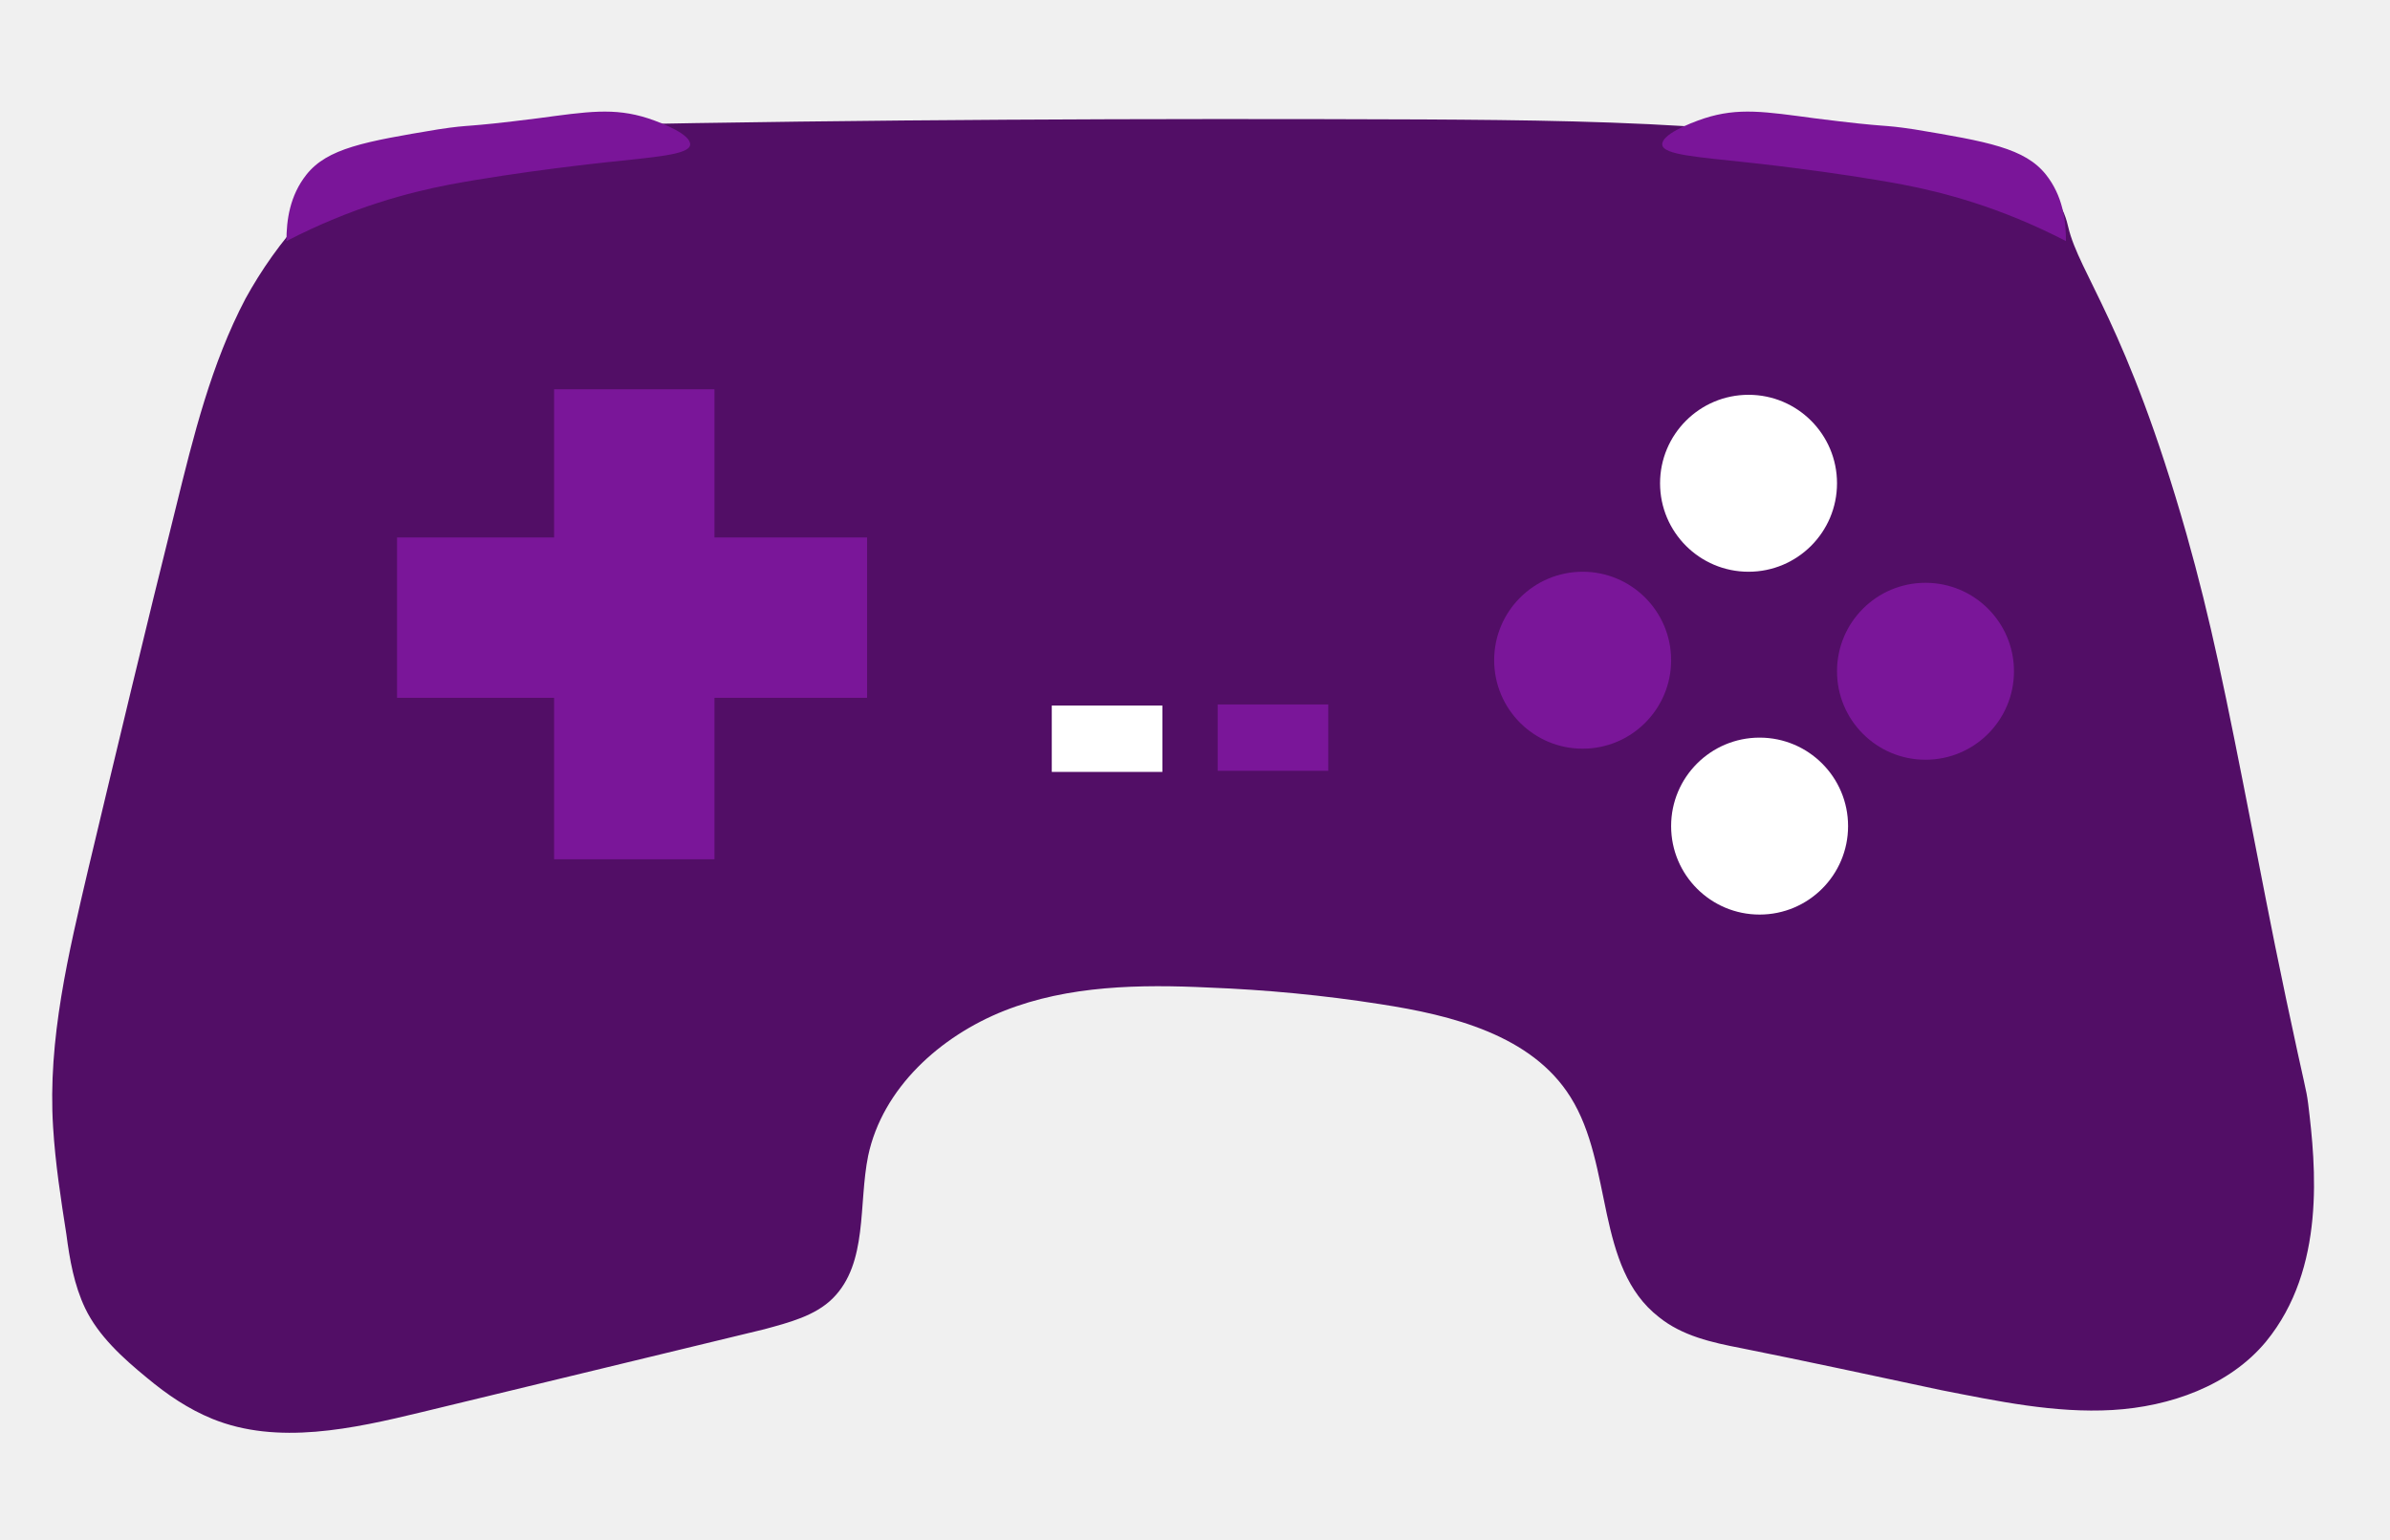
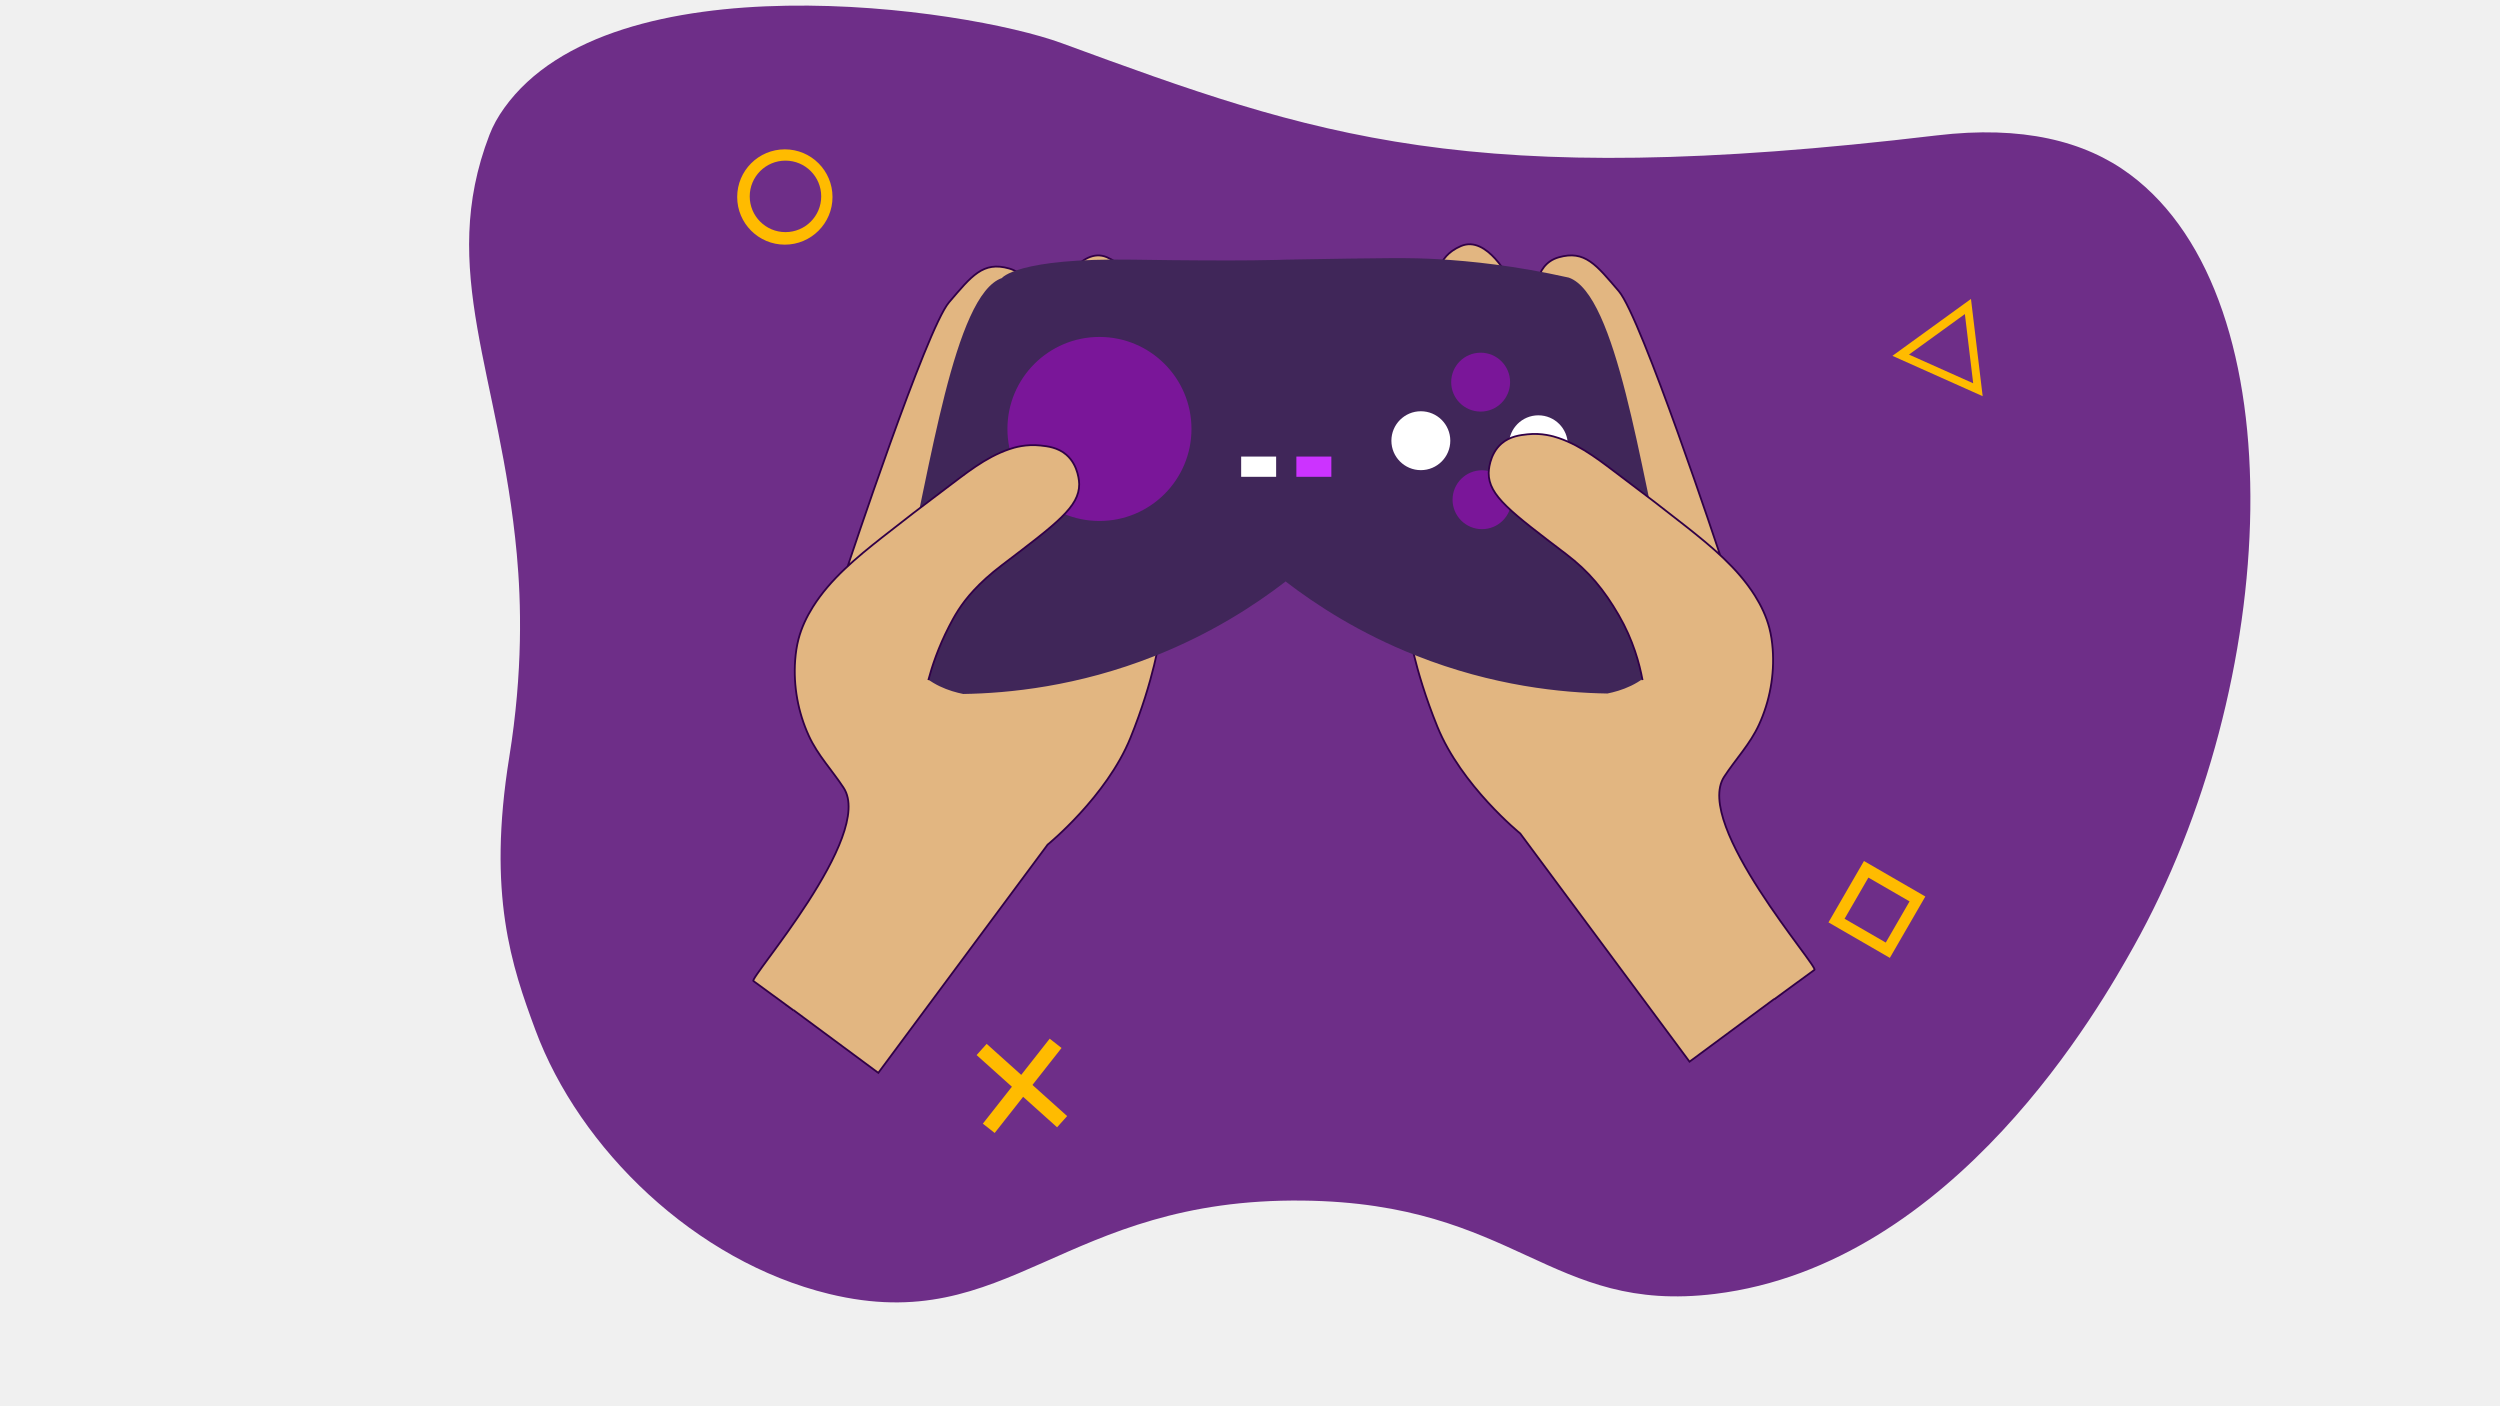
- <svg xmlns="http://www.w3.org/2000/svg" version="1.1" id="Calque_2_00000005974569124615549900000002689393444715287212_" x="0px" y="0px" viewBox="0 0 216.1 139.2" style="enable-background:new 0 0 216.1 139.2;" xml:space="preserve">
+ <svg xmlns="http://www.w3.org/2000/svg" version="1.1" x="0px" y="0px" viewBox="0 0 1366 768" style="enable-background:new 0 0 1366 768;" xml:space="preserve">
  <style type="text/css">
- 	.st0{fill:#520E66;}
- 	.st1{fill:#7A1699;}
- 	.st2{fill:#FFFFFF;}
- 	.st3{fill:#7A1599;}
+ 	.st0{opacity:0.54;fill:#300047;}
+ 	.st1{fill:#6E2E88;}
+ 	.st2{fill:#E2B681;stroke:#300047;stroke-miterlimit:10;}
+ 	.st3{fill:#FFBB00;}
+ 	.st4{fill:#3F44B2;}
+ 	.st5{fill:#E2B681;stroke:#E2B681;stroke-miterlimit:10;}
+ 	.st6{fill:#E2B681;}
+ 	.st7{fill:none;stroke:#300047;stroke-miterlimit:10;}
+ 	.st8{fill:#402659;}
+ 	.st9{fill:#7A1699;}
+ 	.st10{fill:#FFFFFF;}
+ 	.st11{fill:#CC33FF;}
</style>
-   <g>
-     <path class="st0" d="M53.5,11.3c25-0.5,50.1-0.6,75.2-0.5c18.1,0.1,36.4,0.4,53.8,5.3c1,0.3,2.1,0.6,2.9,1.4c1.2,1.1,1.5,2.6,1.6,3   c1,4.3,5.3,8.8,10.7,27.8c2.2,7.8,3.5,14.2,6,27c0.7,3.5,1.5,7.9,3,15c1.8,8.5,1.8,8,2,9.5c0.7,5.7,1.6,14.9-3.8,21.5   c-3.3,4-8.7,5.9-13.9,6.2s-10.4-0.8-15.5-1.8c-6.1-1.3-12.1-2.6-18.1-3.8c-2.6-0.5-5.3-1.1-7.4-2.8c-5.8-4.5-4.1-13.7-8-19.9   c-3.5-5.6-10.7-7.4-17.2-8.4c-5.1-0.8-10.3-1.3-15.5-1.5c-6.2-0.3-12.7-0.2-18.5,2.1s-11,7-12.3,13.1c-0.9,4.4,0,9.7-3.2,12.9   c-1.6,1.6-4,2.2-6.2,2.8c-10.3,2.5-20.7,5-31,7.5c-6.2,1.5-13,3-18.9,0.6c-2.2-0.9-4.1-2.2-5.9-3.7c-2.2-1.8-4.4-3.8-5.6-6.3   c-1-2.1-1.4-4.4-1.7-6.7c-0.5-3.2-1-6.4-1.2-9.7C4.3,94,6.2,86.2,8,78.5c2.6-10.9,5.2-21.8,7.9-32.6c1.6-6.5,3.2-13,6.3-18.9   c2.8-5.1,7.3-10.5,12.7-13C40.3,11.2,47.6,11.4,53.5,11.3z" />
-     <rect x="50.1" y="35.2" class="st1" width="14.5" height="42.5" />
-     <rect x="110.1" y="63.7" class="st1" width="10" height="6" />
-     <rect x="95.1" y="63.8" class="st2" width="10" height="6" />
-     <circle class="st2" cx="158.1" cy="43.7" r="8" />
-     <circle class="st1" cx="143.1" cy="59.7" r="8" />
-     <circle class="st2" cx="159.1" cy="74.7" r="8" />
-     <circle class="st1" cx="174.1" cy="60.7" r="8" />
-     <rect x="35.9" y="48.6" class="st1" width="42.5" height="14.5" />
-     <path class="st3" d="M158.1,14.7c0,0,7.6,0.8,14,2c3.6,0.7,8.7,2,14.7,5.1c0-1.9-0.3-4.1-1.8-6c-1.9-2.4-5.3-3-11.9-4.1   c-3.3-0.5-1.9-0.1-9-1c-4.5-0.6-6.9-1-10,0c-1.5,0.5-3.9,1.5-3.8,2.4C150.4,14,153.5,14.2,158.1,14.7z" />
-     <path class="st0" d="M171.1,17.7c1,0,2,0,3,0" />
-     <path class="st3" d="M54.6,14.7c0,0-7.6,0.8-14,2c-3.6,0.7-8.7,2-14.7,5.1c0-1.9,0.3-4.1,1.8-6c1.9-2.4,5.3-3,11.9-4.1   c3.3-0.5,1.9-0.1,9-1c4.5-0.6,6.9-1,10,0c1.5,0.5,3.9,1.5,3.8,2.4C62.3,14,59.2,14.2,54.6,14.7z" />
+   <g id="tache">
+     <path class="st0" d="M639.96,26.23" />
+     <path class="st1" d="M278.26,413.69c-12.14,75.23,1.39,114.29,14.26,149.04C316.57,627.69,379.83,689.22,453,707   c98.38,23.9,127.23-52.54,259-51c116.96,1.37,134.55,62.07,225,51c131.38-16.07,211.25-158.44,228.67-189.49   c80.43-143.37,90.61-353.42-1.87-422.21c-24.57-18.28-58.83-26.89-105.62-21.31c-256.05,30.51-339.09,0.6-477.9-50.35   c-53.5-19.64-245.83-46.86-304.74,35.33c-3.49,4.87-6.15,9.64-8.1,14.72c-28.57,74.29,5.87,130.69,14.94,229.11   C284.8,329.11,285.8,366.96,278.26,413.69z" />
+     <path class="st2" d="M518.62,342.19" />
+     <path class="st2" d="M576.04,343.75" />
+     <rect x="528.83" y="589.01" transform="matrix(0.7443 0.6679 -0.6679 0.7443 538.9051 -221.2391)" class="st3" width="59.08" height="8.23" />
+     <rect x="529" y="589.19" transform="matrix(0.6182 -0.786 0.786 0.6182 -253.1021 665.5255)" class="st3" width="59.08" height="8.23" />
+     <path class="st3" d="M1076.94,163.34c-14.3,10.36-28.61,20.73-42.91,31.09l49.3,22.05C1081.2,198.77,1079.07,181.05,1076.94,163.34   z M1073.61,171.61c1.51,12.61,3.03,25.22,4.54,37.82l-35.09-15.69C1053.25,186.36,1063.43,178.99,1073.61,171.61z" />
  </g>
+   <g id="dos_main_gauche">
+     <path class="st4" d="M288,218.29" />
+     <path class="st2" d="M550.38,316.14" />
+     <path class="st2" d="M595.56,359.27c0,0-19.47-31.82-51.84-44.66l-20.04-4.63L429.62,549l50.28,37.21l92.51-124.69   c0,0,32.18-26.15,45.25-58.32c13.07-32.18,16.09-55.31,16.09-55.31" />
+     <path class="st2" d="M585.51,251.65l31.61-92.62c0,0,2.05-12.32-12.32-18.48c-14.38-6.16-26.7,18.48-26.7,18.48l-36.75,90.88   c0,0,13.53-8.77,24.12-6.69S582.65,247.75,585.51,251.65" />
+     <path class="st2" d="M518.62,342.19l-12.39-0.38l81.12-81.12c4.11-12.32,25.67-60.58,25.67-60.58s7.19-11.3,17.46-7.19   c10.27,4.11,12.68,1.94,16.43,14.38c4.13,13.69-30.78,92.76-32.86,92.42l-24.41,44.67" />
+     <path class="st2" d="M632.53,355.16l26.7-63.67c0,0,8.21-16.43-4.11-22.59c-12.32-6.16-24.64,14.38-24.64,14.38l-32.26,47.08   l-12.8,8.78" />
+     <path class="st2" d="M584.5,344.75c0,0-25.9-20.4-38.22-22.45c0,0-6.16-2.05-10.27-2.05" />
+     <rect x="589.4" y="340.79" class="st5" width="4.11" height="4.11" />
+     <path class="st2" d="M463.2,309.37c0,0,43.02-129.81,55.35-144.18c12.32-14.38,18.48-22.59,32.86-18.48   c14.38,4.11,12.32,22.59,12.32,22.59l-36.2,89.55L463.2,309.37" />
+     <g id="dos_main_droite">
+       <path class="st6" d="M629.19,349.26c0.17,0.92,0.26,1.86,0.26,2.82c0,11.34-12.41,20.54-27.73,20.54S574,363.42,574,352.08    c0-5.05,2.46-9.68,6.54-13.25" />
+       <path class="st7" d="M577.74,339.69c0,0,14.74,10.34,20.91,20.61" />
+     </g>
+   </g>
+   <g id="dos_main_droite_00000020389133962265216930000015490999293060791996_">
+     <path class="st2" d="M518.61,342.19c-1.62,2.7-3.04,5.32-4.3,7.86c-2.13,4.29-3.78,8.33-5.08,12.04" />
+     <path class="st2" d="M939.86,303.27c0,0-43.02-129.81-55.35-144.18c-12.32-14.38-18.48-22.59-32.86-18.48s-12.32,22.59-12.32,22.59   l36.2,89.55L939.86,303.27" />
+     <path class="st2" d="M817.55,245.55l-31.61-92.62c0,0-2.05-12.32,12.32-18.48s26.7,18.48,26.7,18.48l36.75,90.88   c0,0-13.53-8.77-24.12-6.69S820.41,241.64,817.55,245.55" />
+     <path class="st2" d="M884.45,336.09" />
+     <path class="st2" d="M884.45,336.09l12.39-0.38l-81.12-81.12c-4.11-12.32-25.67-60.58-25.67-60.58s-7.19-11.3-17.46-7.19   c-10.27,4.11-12.68,1.94-16.43,14.38c-4.13,13.69,30.78,92.76,32.86,92.42l24.41,44.67" />
+     <path class="st2" d="M827.02,337.65" />
+     <path class="st2" d="M772.59,349.05l-28.75-63.67c0,0-8.21-16.43,4.11-22.59c12.32-6.16,24.64,14.38,24.64,14.38l32.26,47.08   l12.8,8.78" />
+     <path class="st2" d="M773.87,343.16c-0.17,0.92-0.26,1.86-0.26,2.82c0,11.34,12.41,20.54,27.73,20.54   c15.31,0,27.73-9.19,27.73-20.54c0-5.05-2.46-9.68-6.54-13.25" />
+     <path class="st2" d="M852.68,310.03" />
+     <path class="st2" d="M807.5,353.16c0,0,19.47-31.82,51.84-44.66l20.04-4.63l94.06,239.02l-50.28,37.21l-92.51-124.69   c0,0-32.18-26.15-45.25-58.32s-16.09-55.31-16.09-55.31" />
+     <path class="st2" d="M884.45,336.08c1.62,2.7,3.04,5.32,4.3,7.86c2.13,4.29,3.78,8.33,5.08,12.04" />
+   </g>
+   <g id="manette">
+     <path class="st8" d="M910.46,315.59c-14.08-58.32-27.15-154.86-53.3-163.91c-29.36-6.57-53.83-9.05-71.4-10.06   c-14.97-0.86-26.58-0.74-83.46,0.25c0,0-20.11,1.01-83.46,0c-63.35-1.01-71.4,10.06-71.4,10.06   c-26.15,9.05-39.22,105.59-53.3,163.91c-3.49,14.46-5.63,34.48,5.95,48.8c7.74,9.58,19.02,13.09,26.23,14.55   c24.8-0.39,62.46-4.05,104.58-20.74c30.9-12.24,54.68-27.73,71.4-40.6v-0.25c16.72,12.87,40.5,28.36,71.4,40.6   c42.12,16.69,79.78,20.35,104.58,20.74c7.21-1.46,18.49-4.97,26.23-14.55C916.08,350.06,913.95,330.05,910.46,315.59z" />
+   </g>
+   <g id="bouton">
+     <circle class="st9" cx="809.02" cy="208.8" r="16.09" />
+     <circle class="st9" cx="809.77" cy="273.04" r="16.09" />
+     <circle class="st10" cx="776.35" cy="240.8" r="16.09" />
+     <circle class="st10" cx="840.56" cy="243.02" r="16.09" />
+     <circle class="st9" cx="600.74" cy="234.38" r="50.28" />
+     <rect x="678.17" y="249.47" class="st10" width="19.11" height="11.06" />
+     <rect x="708.34" y="249.47" class="st11" width="19.11" height="11.06" />
+   </g>
+   <g id="pouce_droit_et_gauche">
+     <path class="st2" d="M969.36,546.04l22.02-16.09c3.02-1.01-66.37-79.44-49.27-105.59c6.32-9.67,14.09-17.7,18.99-28.36   c5.92-12.89,8.54-27.28,7.49-41.42c-0.29-3.89-0.85-7.76-1.84-11.53c-1.63-6.21-4.42-12.08-7.83-17.52   c-9.55-15.22-23.74-26.87-37.84-38.01c-11.38-8.98-22.88-17.81-34.49-26.49c-11.15-8.33-21.67-17.15-34.97-21.7   c-2.83-0.96-9.17-2.87-17.09-2.01c-3.79,0.41-9.45,1.02-14.08,5.03c-6.86,5.93-7.04,15.46-7.04,16.09   c-0.05,12.37,12.11,21.33,42.23,44.25c12.66,9.62,20.84,19.63,28.83,33.4c7.97,13.74,11.38,26.72,13.01,35.51" />
+     <path class="st2" d="M433.71,552.14l-22.02-16.09c-3.02-1.01,66.37-79.44,49.27-105.59c-6.32-9.67-14.09-17.7-18.99-28.36   c-5.92-12.89-8.54-27.28-7.49-41.42c0.29-3.89,0.85-7.76,1.84-11.53c1.63-6.21,4.42-12.08,7.83-17.52   c9.55-15.22,23.74-26.87,37.84-38c11.38-8.98,22.88-17.81,34.49-26.49c11.15-8.33,21.67-17.15,34.98-21.7   c2.83-0.97,9.17-2.87,17.09-2.01c3.79,0.41,9.45,1.02,14.08,5.03c6.86,5.93,7.04,15.46,7.04,16.09   c0.05,12.37-12.11,21.33-42.23,44.25c-12.94,9.84-19.75,18.26-23.75,24.46c-2.3,3.56-3.96,6.78-5.08,8.94   c-6.04,11.7-9.41,22.05-11.36,29.4" />
+     <path class="st3" d="M428.84,81.6c-14.38,0-26.04,11.66-26.04,26.04s11.66,26.04,26.04,26.04s26.04-11.66,26.04-26.04   S443.22,81.6,428.84,81.6z M429.18,126.83c-10.79,0-19.53-8.74-19.53-19.53s8.74-19.53,19.53-19.53c10.79,0,19.53,8.74,19.53,19.53   S439.97,126.83,429.18,126.83z" />
+     <path class="st3" d="M1052,489.85l-33.53-19.39l-19.39,33.53l33.53,19.39L1052,489.85z M1020.89,479.51l22.5,13.01l-13.01,22.5   l-22.5-13.01L1020.89,479.51z" />
+   </g>
+   <g id="fond_blanc">
+ </g>
</svg>
